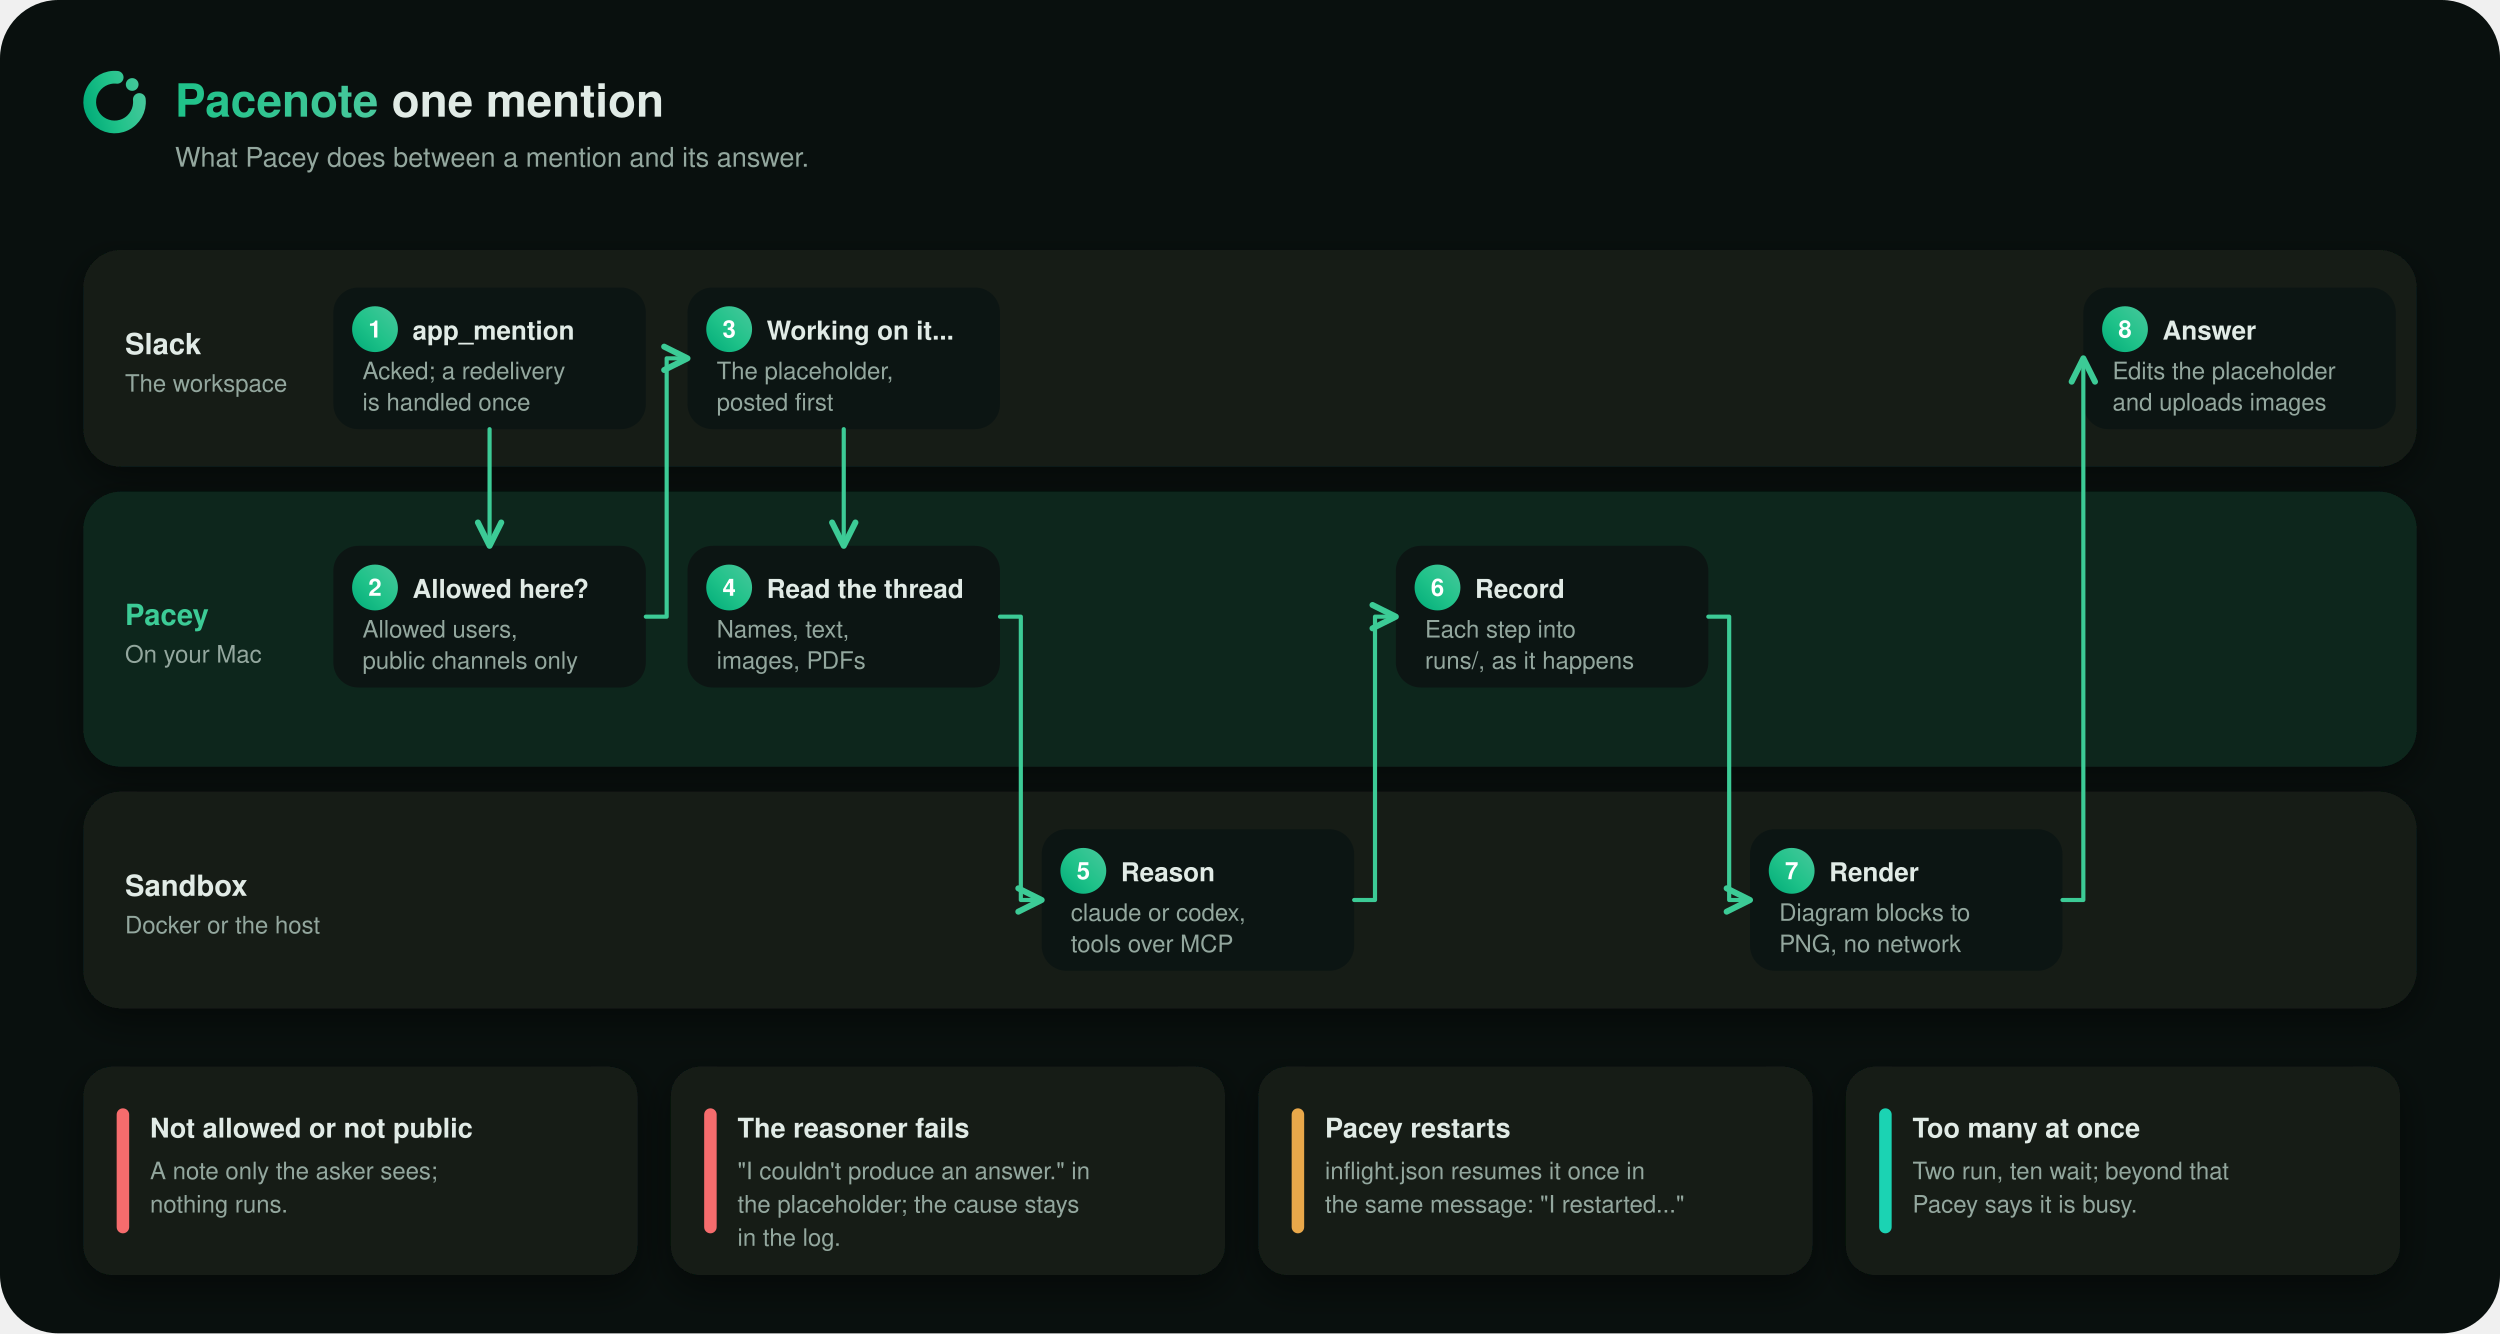
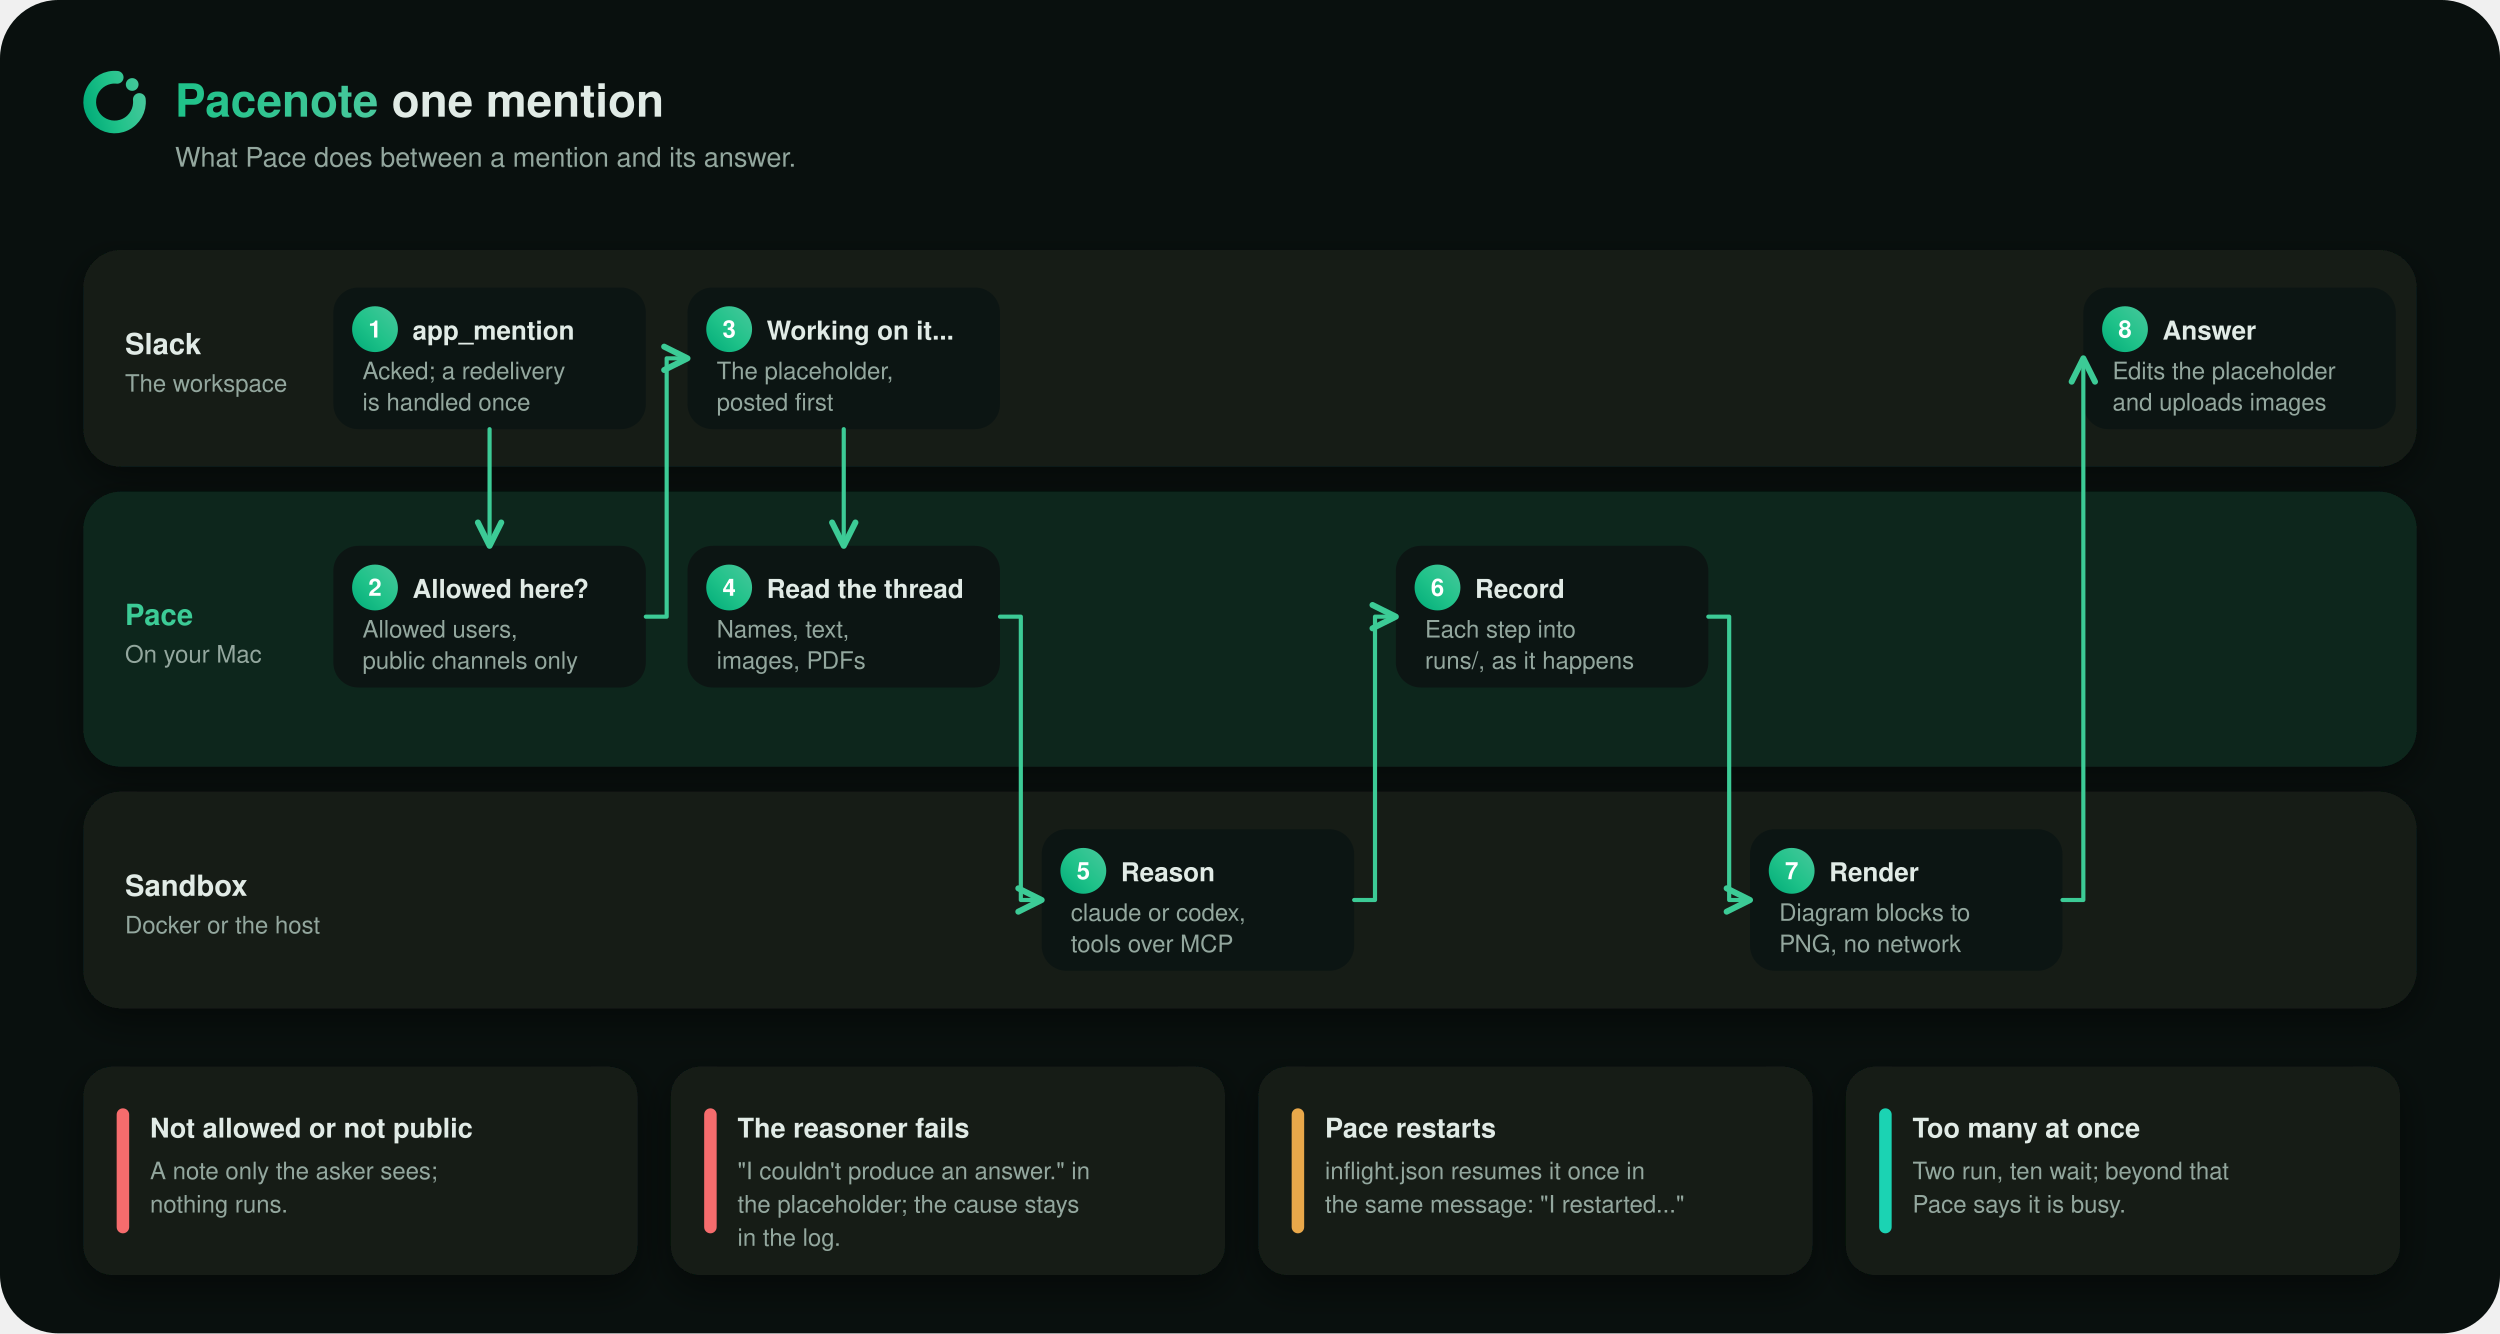
<svg xmlns="http://www.w3.org/2000/svg" width="1200" height="640" viewBox="0 0 1200 640" role="img" aria-label="Pacenote: one mention">
  <defs>
    <linearGradient id="mark" x1="0" y1="1" x2="1" y2="0">
      <stop offset="0" stop-color="#01ab78" />
      <stop offset="0.46" stop-color="#1fc289" />
      <stop offset="1" stop-color="#48c89c" />
    </linearGradient>
    <linearGradient id="mark-big" gradientUnits="userSpaceOnUse" x1="54" y1="314" x2="458" y2="198">
      <stop offset="0" stop-color="#01ab78" />
      <stop offset="0.46" stop-color="#1fc289" />
      <stop offset="1" stop-color="#48c89c" />
    </linearGradient>
    <linearGradient id="wordmark" x1="0" y1="0" x2="1" y2="0">
      <stop offset="0" stop-color="#1fc289" />
      <stop offset="1" stop-color="#48c89c" />
    </linearGradient>
    <filter id="shadow" x="-10%" y="-10%" width="120%" height="130%">
      <feDropShadow dx="0" dy="6" stdDeviation="9" flood-color="#000000" flood-opacity="0.45" />
    </filter>
    <marker id="arrow" viewBox="0 0 10 10" refX="8.5" refY="5" markerWidth="8" markerHeight="8" orient="auto-start-reverse">
      <path d="M1.5 1.5L8.5 5L1.5 8.5" fill="none" stroke="#61756d" stroke-width="1.6" stroke-linecap="round" stroke-linejoin="round" />
    </marker>
    <marker id="arrow-main" viewBox="0 0 10 10" refX="8.5" refY="5" markerWidth="8" markerHeight="8" orient="auto-start-reverse">
      <path d="M1.5 1.5L8.5 5L1.5 8.5" fill="none" stroke="#3ccb96" stroke-width="1.8" stroke-linecap="round" stroke-linejoin="round" />
    </marker>
  </defs>
  <rect width="1200" height="640" rx="28" fill="#09100e" />
  <g transform="translate(36.35922 30.35922) scale(0.07281553)">
    <path d="M273.1 92.9A164 164 0 1 0 419.1 238.9" fill="none" stroke="url(#mark-big)" stroke-width="84" stroke-linecap="round" />
    <circle cx="372" cy="140" r="42" fill="url(#mark-big)" />
  </g>
  <text x="84" y="56" font-family="-apple-system, BlinkMacSystemFont, 'Segoe UI', Pretendard, 'Noto Sans KR', Helvetica, Arial, sans-serif" font-size="22" font-weight="700" fill="url(#wordmark)" text-anchor="start">Pacenote</text>
  <text x="188" y="56" font-family="-apple-system, BlinkMacSystemFont, 'Segoe UI', Pretendard, 'Noto Sans KR', Helvetica, Arial, sans-serif" font-size="22" font-weight="600" fill="#e1ebe6" text-anchor="start">one mention</text>
-   <text x="84" y="80" font-family="-apple-system, BlinkMacSystemFont, 'Segoe UI', Pretendard, 'Noto Sans KR', Helvetica, Arial, sans-serif" font-size="13" font-weight="400" fill="#93a79e" text-anchor="start">What Pacey does between a mention and its answer.</text>
+   <text x="84" y="80" font-family="-apple-system, BlinkMacSystemFont, 'Segoe UI', Pretendard, 'Noto Sans KR', Helvetica, Arial, sans-serif" font-size="13" font-weight="400" fill="#93a79e" text-anchor="start">What Pace does between a mention and its answer.</text>
  <rect x="40" y="120" width="1120" height="104" rx="18" fill="#121c19" filter="url(#shadow)" />
  <text x="60" y="170" font-family="-apple-system, BlinkMacSystemFont, 'Segoe UI', Pretendard, 'Noto Sans KR', Helvetica, Arial, sans-serif" font-size="14" font-weight="700" fill="#e1ebe6" text-anchor="start">Slack</text>
  <text x="60" y="188" font-family="-apple-system, BlinkMacSystemFont, 'Segoe UI', Pretendard, 'Noto Sans KR', Helvetica, Arial, sans-serif" font-size="11.5" font-weight="400" fill="#93a79e" text-anchor="start">The workspace</text>
  <rect x="40" y="236" width="1120" height="132" rx="18" fill="#0f271e" filter="url(#shadow)" />
-   <text x="60" y="300" font-family="-apple-system, BlinkMacSystemFont, 'Segoe UI', Pretendard, 'Noto Sans KR', Helvetica, Arial, sans-serif" font-size="14" font-weight="700" fill="#3ccb96" text-anchor="start">Pacey</text>
+   <text x="60" y="300" font-family="-apple-system, BlinkMacSystemFont, 'Segoe UI', Pretendard, 'Noto Sans KR', Helvetica, Arial, sans-serif" font-size="14" font-weight="700" fill="#3ccb96" text-anchor="start">Pace</text>
  <text x="60" y="318" font-family="-apple-system, BlinkMacSystemFont, 'Segoe UI', Pretendard, 'Noto Sans KR', Helvetica, Arial, sans-serif" font-size="11.5" font-weight="400" fill="#93a79e" text-anchor="start">On your Mac</text>
  <rect x="40" y="380" width="1120" height="104" rx="18" fill="#121c19" filter="url(#shadow)" />
  <text x="60" y="430" font-family="-apple-system, BlinkMacSystemFont, 'Segoe UI', Pretendard, 'Noto Sans KR', Helvetica, Arial, sans-serif" font-size="14" font-weight="700" fill="#e1ebe6" text-anchor="start">Sandbox</text>
  <text x="60" y="448" font-family="-apple-system, BlinkMacSystemFont, 'Segoe UI', Pretendard, 'Noto Sans KR', Helvetica, Arial, sans-serif" font-size="11.5" font-weight="400" fill="#93a79e" text-anchor="start">Docker or the host</text>
  <rect x="160" y="138" width="150" height="68" rx="12" fill="#0c1513" />
  <circle cx="180" cy="158" r="11" fill="url(#mark)" />
  <text x="180" y="162" font-family="-apple-system, BlinkMacSystemFont, 'Segoe UI', Pretendard, 'Noto Sans KR', Helvetica, Arial, sans-serif" font-size="11.5" font-weight="700" fill="#ffffff" text-anchor="middle">1</text>
  <text x="198" y="163" font-family="-apple-system, BlinkMacSystemFont, 'Segoe UI', Pretendard, 'Noto Sans KR', Helvetica, Arial, sans-serif" font-size="12.5" font-weight="600" fill="#e1ebe6" text-anchor="start">app_mention</text>
  <text x="174" y="182" font-family="-apple-system, BlinkMacSystemFont, 'Segoe UI', Pretendard, 'Noto Sans KR', Helvetica, Arial, sans-serif" font-size="11.5" font-weight="400" fill="#93a79e" text-anchor="start">Acked; a redelivery</text>
  <text x="174" y="197" font-family="-apple-system, BlinkMacSystemFont, 'Segoe UI', Pretendard, 'Noto Sans KR', Helvetica, Arial, sans-serif" font-size="11.5" font-weight="400" fill="#93a79e" text-anchor="start">is handled once</text>
  <rect x="160" y="262" width="150" height="68" rx="12" fill="#0c1513" />
  <circle cx="180" cy="282" r="11" fill="url(#mark)" />
  <text x="180" y="286" font-family="-apple-system, BlinkMacSystemFont, 'Segoe UI', Pretendard, 'Noto Sans KR', Helvetica, Arial, sans-serif" font-size="11.5" font-weight="700" fill="#ffffff" text-anchor="middle">2</text>
  <text x="198" y="287" font-family="-apple-system, BlinkMacSystemFont, 'Segoe UI', Pretendard, 'Noto Sans KR', Helvetica, Arial, sans-serif" font-size="12.5" font-weight="600" fill="#e1ebe6" text-anchor="start">Allowed here?</text>
  <text x="174" y="306" font-family="-apple-system, BlinkMacSystemFont, 'Segoe UI', Pretendard, 'Noto Sans KR', Helvetica, Arial, sans-serif" font-size="11.5" font-weight="400" fill="#93a79e" text-anchor="start">Allowed users,</text>
  <text x="174" y="321" font-family="-apple-system, BlinkMacSystemFont, 'Segoe UI', Pretendard, 'Noto Sans KR', Helvetica, Arial, sans-serif" font-size="11.5" font-weight="400" fill="#93a79e" text-anchor="start">public channels only</text>
  <rect x="330" y="138" width="150" height="68" rx="12" fill="#0c1513" />
  <circle cx="350" cy="158" r="11" fill="url(#mark)" />
  <text x="350" y="162" font-family="-apple-system, BlinkMacSystemFont, 'Segoe UI', Pretendard, 'Noto Sans KR', Helvetica, Arial, sans-serif" font-size="11.5" font-weight="700" fill="#ffffff" text-anchor="middle">3</text>
  <text x="368" y="163" font-family="-apple-system, BlinkMacSystemFont, 'Segoe UI', Pretendard, 'Noto Sans KR', Helvetica, Arial, sans-serif" font-size="12.5" font-weight="600" fill="#e1ebe6" text-anchor="start">Working on it...</text>
  <text x="344" y="182" font-family="-apple-system, BlinkMacSystemFont, 'Segoe UI', Pretendard, 'Noto Sans KR', Helvetica, Arial, sans-serif" font-size="11.5" font-weight="400" fill="#93a79e" text-anchor="start">The placeholder,</text>
  <text x="344" y="197" font-family="-apple-system, BlinkMacSystemFont, 'Segoe UI', Pretendard, 'Noto Sans KR', Helvetica, Arial, sans-serif" font-size="11.5" font-weight="400" fill="#93a79e" text-anchor="start">posted first</text>
  <rect x="330" y="262" width="150" height="68" rx="12" fill="#0c1513" />
  <circle cx="350" cy="282" r="11" fill="url(#mark)" />
  <text x="350" y="286" font-family="-apple-system, BlinkMacSystemFont, 'Segoe UI', Pretendard, 'Noto Sans KR', Helvetica, Arial, sans-serif" font-size="11.5" font-weight="700" fill="#ffffff" text-anchor="middle">4</text>
  <text x="368" y="287" font-family="-apple-system, BlinkMacSystemFont, 'Segoe UI', Pretendard, 'Noto Sans KR', Helvetica, Arial, sans-serif" font-size="12.5" font-weight="600" fill="#e1ebe6" text-anchor="start">Read the thread</text>
  <text x="344" y="306" font-family="-apple-system, BlinkMacSystemFont, 'Segoe UI', Pretendard, 'Noto Sans KR', Helvetica, Arial, sans-serif" font-size="11.5" font-weight="400" fill="#93a79e" text-anchor="start">Names, text,</text>
  <text x="344" y="321" font-family="-apple-system, BlinkMacSystemFont, 'Segoe UI', Pretendard, 'Noto Sans KR', Helvetica, Arial, sans-serif" font-size="11.5" font-weight="400" fill="#93a79e" text-anchor="start">images, PDFs</text>
  <rect x="500" y="398" width="150" height="68" rx="12" fill="#0c1513" />
  <circle cx="520" cy="418" r="11" fill="url(#mark)" />
  <text x="520" y="422" font-family="-apple-system, BlinkMacSystemFont, 'Segoe UI', Pretendard, 'Noto Sans KR', Helvetica, Arial, sans-serif" font-size="11.5" font-weight="700" fill="#ffffff" text-anchor="middle">5</text>
  <text x="538" y="423" font-family="-apple-system, BlinkMacSystemFont, 'Segoe UI', Pretendard, 'Noto Sans KR', Helvetica, Arial, sans-serif" font-size="12.5" font-weight="600" fill="#e1ebe6" text-anchor="start">Reason</text>
  <text x="514" y="442" font-family="-apple-system, BlinkMacSystemFont, 'Segoe UI', Pretendard, 'Noto Sans KR', Helvetica, Arial, sans-serif" font-size="11.5" font-weight="400" fill="#93a79e" text-anchor="start">claude or codex,</text>
  <text x="514" y="457" font-family="-apple-system, BlinkMacSystemFont, 'Segoe UI', Pretendard, 'Noto Sans KR', Helvetica, Arial, sans-serif" font-size="11.5" font-weight="400" fill="#93a79e" text-anchor="start">tools over MCP</text>
  <rect x="670" y="262" width="150" height="68" rx="12" fill="#0c1513" />
  <circle cx="690" cy="282" r="11" fill="url(#mark)" />
  <text x="690" y="286" font-family="-apple-system, BlinkMacSystemFont, 'Segoe UI', Pretendard, 'Noto Sans KR', Helvetica, Arial, sans-serif" font-size="11.5" font-weight="700" fill="#ffffff" text-anchor="middle">6</text>
  <text x="708" y="287" font-family="-apple-system, BlinkMacSystemFont, 'Segoe UI', Pretendard, 'Noto Sans KR', Helvetica, Arial, sans-serif" font-size="12.5" font-weight="600" fill="#e1ebe6" text-anchor="start">Record</text>
  <text x="684" y="306" font-family="-apple-system, BlinkMacSystemFont, 'Segoe UI', Pretendard, 'Noto Sans KR', Helvetica, Arial, sans-serif" font-size="11.5" font-weight="400" fill="#93a79e" text-anchor="start">Each step into</text>
  <text x="684" y="321" font-family="-apple-system, BlinkMacSystemFont, 'Segoe UI', Pretendard, 'Noto Sans KR', Helvetica, Arial, sans-serif" font-size="11.5" font-weight="400" fill="#93a79e" text-anchor="start">runs/, as it happens</text>
  <rect x="840" y="398" width="150" height="68" rx="12" fill="#0c1513" />
  <circle cx="860" cy="418" r="11" fill="url(#mark)" />
  <text x="860" y="422" font-family="-apple-system, BlinkMacSystemFont, 'Segoe UI', Pretendard, 'Noto Sans KR', Helvetica, Arial, sans-serif" font-size="11.5" font-weight="700" fill="#ffffff" text-anchor="middle">7</text>
  <text x="878" y="423" font-family="-apple-system, BlinkMacSystemFont, 'Segoe UI', Pretendard, 'Noto Sans KR', Helvetica, Arial, sans-serif" font-size="12.5" font-weight="600" fill="#e1ebe6" text-anchor="start">Render</text>
  <text x="854" y="442" font-family="-apple-system, BlinkMacSystemFont, 'Segoe UI', Pretendard, 'Noto Sans KR', Helvetica, Arial, sans-serif" font-size="11.5" font-weight="400" fill="#93a79e" text-anchor="start">Diagram blocks to</text>
  <text x="854" y="457" font-family="-apple-system, BlinkMacSystemFont, 'Segoe UI', Pretendard, 'Noto Sans KR', Helvetica, Arial, sans-serif" font-size="11.5" font-weight="400" fill="#93a79e" text-anchor="start">PNG, no network</text>
  <rect x="1000" y="138" width="150" height="68" rx="12" fill="#0c1513" />
  <circle cx="1020" cy="158" r="11" fill="url(#mark)" />
  <text x="1020" y="162" font-family="-apple-system, BlinkMacSystemFont, 'Segoe UI', Pretendard, 'Noto Sans KR', Helvetica, Arial, sans-serif" font-size="11.5" font-weight="700" fill="#ffffff" text-anchor="middle">8</text>
  <text x="1038" y="163" font-family="-apple-system, BlinkMacSystemFont, 'Segoe UI', Pretendard, 'Noto Sans KR', Helvetica, Arial, sans-serif" font-size="12.5" font-weight="600" fill="#e1ebe6" text-anchor="start">Answer</text>
  <text x="1014" y="182" font-family="-apple-system, BlinkMacSystemFont, 'Segoe UI', Pretendard, 'Noto Sans KR', Helvetica, Arial, sans-serif" font-size="11.5" font-weight="400" fill="#93a79e" text-anchor="start">Edits the placeholder</text>
  <text x="1014" y="197" font-family="-apple-system, BlinkMacSystemFont, 'Segoe UI', Pretendard, 'Noto Sans KR', Helvetica, Arial, sans-serif" font-size="11.5" font-weight="400" fill="#93a79e" text-anchor="start">and uploads images</text>
  <path d="M235 206 L235 262" fill="none" stroke="#3ccb96" stroke-width="2" stroke-linecap="round" stroke-linejoin="round" marker-end="url(#arrow-main)" />
  <path d="M310 296 L320 296 L320 172 L330 172" fill="none" stroke="#3ccb96" stroke-width="2" stroke-linecap="round" stroke-linejoin="round" marker-end="url(#arrow-main)" />
  <path d="M405 206 L405 262" fill="none" stroke="#3ccb96" stroke-width="2" stroke-linecap="round" stroke-linejoin="round" marker-end="url(#arrow-main)" />
  <path d="M480 296 L490 296 L490 432 L500 432" fill="none" stroke="#3ccb96" stroke-width="2" stroke-linecap="round" stroke-linejoin="round" marker-end="url(#arrow-main)" />
  <path d="M650 432 L660 432 L660 296 L670 296" fill="none" stroke="#3ccb96" stroke-width="2" stroke-linecap="round" stroke-linejoin="round" marker-end="url(#arrow-main)" />
  <path d="M820 296 L830 296 L830 432 L840 432" fill="none" stroke="#3ccb96" stroke-width="2" stroke-linecap="round" stroke-linejoin="round" marker-end="url(#arrow-main)" />
  <path d="M990 432 L1000 432 L1000 172 L1000 172" fill="none" stroke="#3ccb96" stroke-width="2" stroke-linecap="round" stroke-linejoin="round" marker-end="url(#arrow-main)" />
  <rect x="40" y="512" width="266" height="100" rx="14" fill="#121c19" filter="url(#shadow)" />
  <rect x="56" y="532" width="6" height="60" rx="3" fill="#f66c6d" />
  <text x="72" y="546" font-family="-apple-system, BlinkMacSystemFont, 'Segoe UI', Pretendard, 'Noto Sans KR', Helvetica, Arial, sans-serif" font-size="13" font-weight="600" fill="#e1ebe6" text-anchor="start">Not allowed or not public</text>
  <text x="72" y="566" font-family="-apple-system, BlinkMacSystemFont, 'Segoe UI', Pretendard, 'Noto Sans KR', Helvetica, Arial, sans-serif" font-size="11.5" font-weight="400" fill="#93a79e" text-anchor="start">A note only the asker sees;</text>
  <text x="72" y="582" font-family="-apple-system, BlinkMacSystemFont, 'Segoe UI', Pretendard, 'Noto Sans KR', Helvetica, Arial, sans-serif" font-size="11.5" font-weight="400" fill="#93a79e" text-anchor="start">nothing runs.</text>
  <rect x="322" y="512" width="266" height="100" rx="14" fill="#121c19" filter="url(#shadow)" />
  <rect x="338" y="532" width="6" height="60" rx="3" fill="#f66c6d" />
  <text x="354" y="546" font-family="-apple-system, BlinkMacSystemFont, 'Segoe UI', Pretendard, 'Noto Sans KR', Helvetica, Arial, sans-serif" font-size="13" font-weight="600" fill="#e1ebe6" text-anchor="start">The reasoner fails</text>
  <text x="354" y="566" font-family="-apple-system, BlinkMacSystemFont, 'Segoe UI', Pretendard, 'Noto Sans KR', Helvetica, Arial, sans-serif" font-size="11.5" font-weight="400" fill="#93a79e" text-anchor="start">"I couldn't produce an answer." in</text>
  <text x="354" y="582" font-family="-apple-system, BlinkMacSystemFont, 'Segoe UI', Pretendard, 'Noto Sans KR', Helvetica, Arial, sans-serif" font-size="11.5" font-weight="400" fill="#93a79e" text-anchor="start">the placeholder; the cause stays</text>
  <text x="354" y="598" font-family="-apple-system, BlinkMacSystemFont, 'Segoe UI', Pretendard, 'Noto Sans KR', Helvetica, Arial, sans-serif" font-size="11.5" font-weight="400" fill="#93a79e" text-anchor="start">in the log.</text>
  <rect x="604" y="512" width="266" height="100" rx="14" fill="#121c19" filter="url(#shadow)" />
  <rect x="620" y="532" width="6" height="60" rx="3" fill="#e9a84a" />
-   <text x="636" y="546" font-family="-apple-system, BlinkMacSystemFont, 'Segoe UI', Pretendard, 'Noto Sans KR', Helvetica, Arial, sans-serif" font-size="13" font-weight="600" fill="#e1ebe6" text-anchor="start">Pacey restarts</text>
+   <text x="636" y="546" font-family="-apple-system, BlinkMacSystemFont, 'Segoe UI', Pretendard, 'Noto Sans KR', Helvetica, Arial, sans-serif" font-size="13" font-weight="600" fill="#e1ebe6" text-anchor="start">Pace restarts</text>
  <text x="636" y="566" font-family="-apple-system, BlinkMacSystemFont, 'Segoe UI', Pretendard, 'Noto Sans KR', Helvetica, Arial, sans-serif" font-size="11.5" font-weight="400" fill="#93a79e" text-anchor="start">inflight.json resumes it once in</text>
  <text x="636" y="582" font-family="-apple-system, BlinkMacSystemFont, 'Segoe UI', Pretendard, 'Noto Sans KR', Helvetica, Arial, sans-serif" font-size="11.5" font-weight="400" fill="#93a79e" text-anchor="start">the same message: "I restarted..."</text>
  <rect x="886" y="512" width="266" height="100" rx="14" fill="#121c19" filter="url(#shadow)" />
  <rect x="902" y="532" width="6" height="60" rx="3" fill="#1bd3b3" />
  <text x="918" y="546" font-family="-apple-system, BlinkMacSystemFont, 'Segoe UI', Pretendard, 'Noto Sans KR', Helvetica, Arial, sans-serif" font-size="13" font-weight="600" fill="#e1ebe6" text-anchor="start">Too many at once</text>
  <text x="918" y="566" font-family="-apple-system, BlinkMacSystemFont, 'Segoe UI', Pretendard, 'Noto Sans KR', Helvetica, Arial, sans-serif" font-size="11.5" font-weight="400" fill="#93a79e" text-anchor="start">Two run, ten wait; beyond that</text>
-   <text x="918" y="582" font-family="-apple-system, BlinkMacSystemFont, 'Segoe UI', Pretendard, 'Noto Sans KR', Helvetica, Arial, sans-serif" font-size="11.5" font-weight="400" fill="#93a79e" text-anchor="start">Pacey says it is busy.</text>
+   <text x="918" y="582" font-family="-apple-system, BlinkMacSystemFont, 'Segoe UI', Pretendard, 'Noto Sans KR', Helvetica, Arial, sans-serif" font-size="11.5" font-weight="400" fill="#93a79e" text-anchor="start">Pace says it is busy.</text>
</svg>
